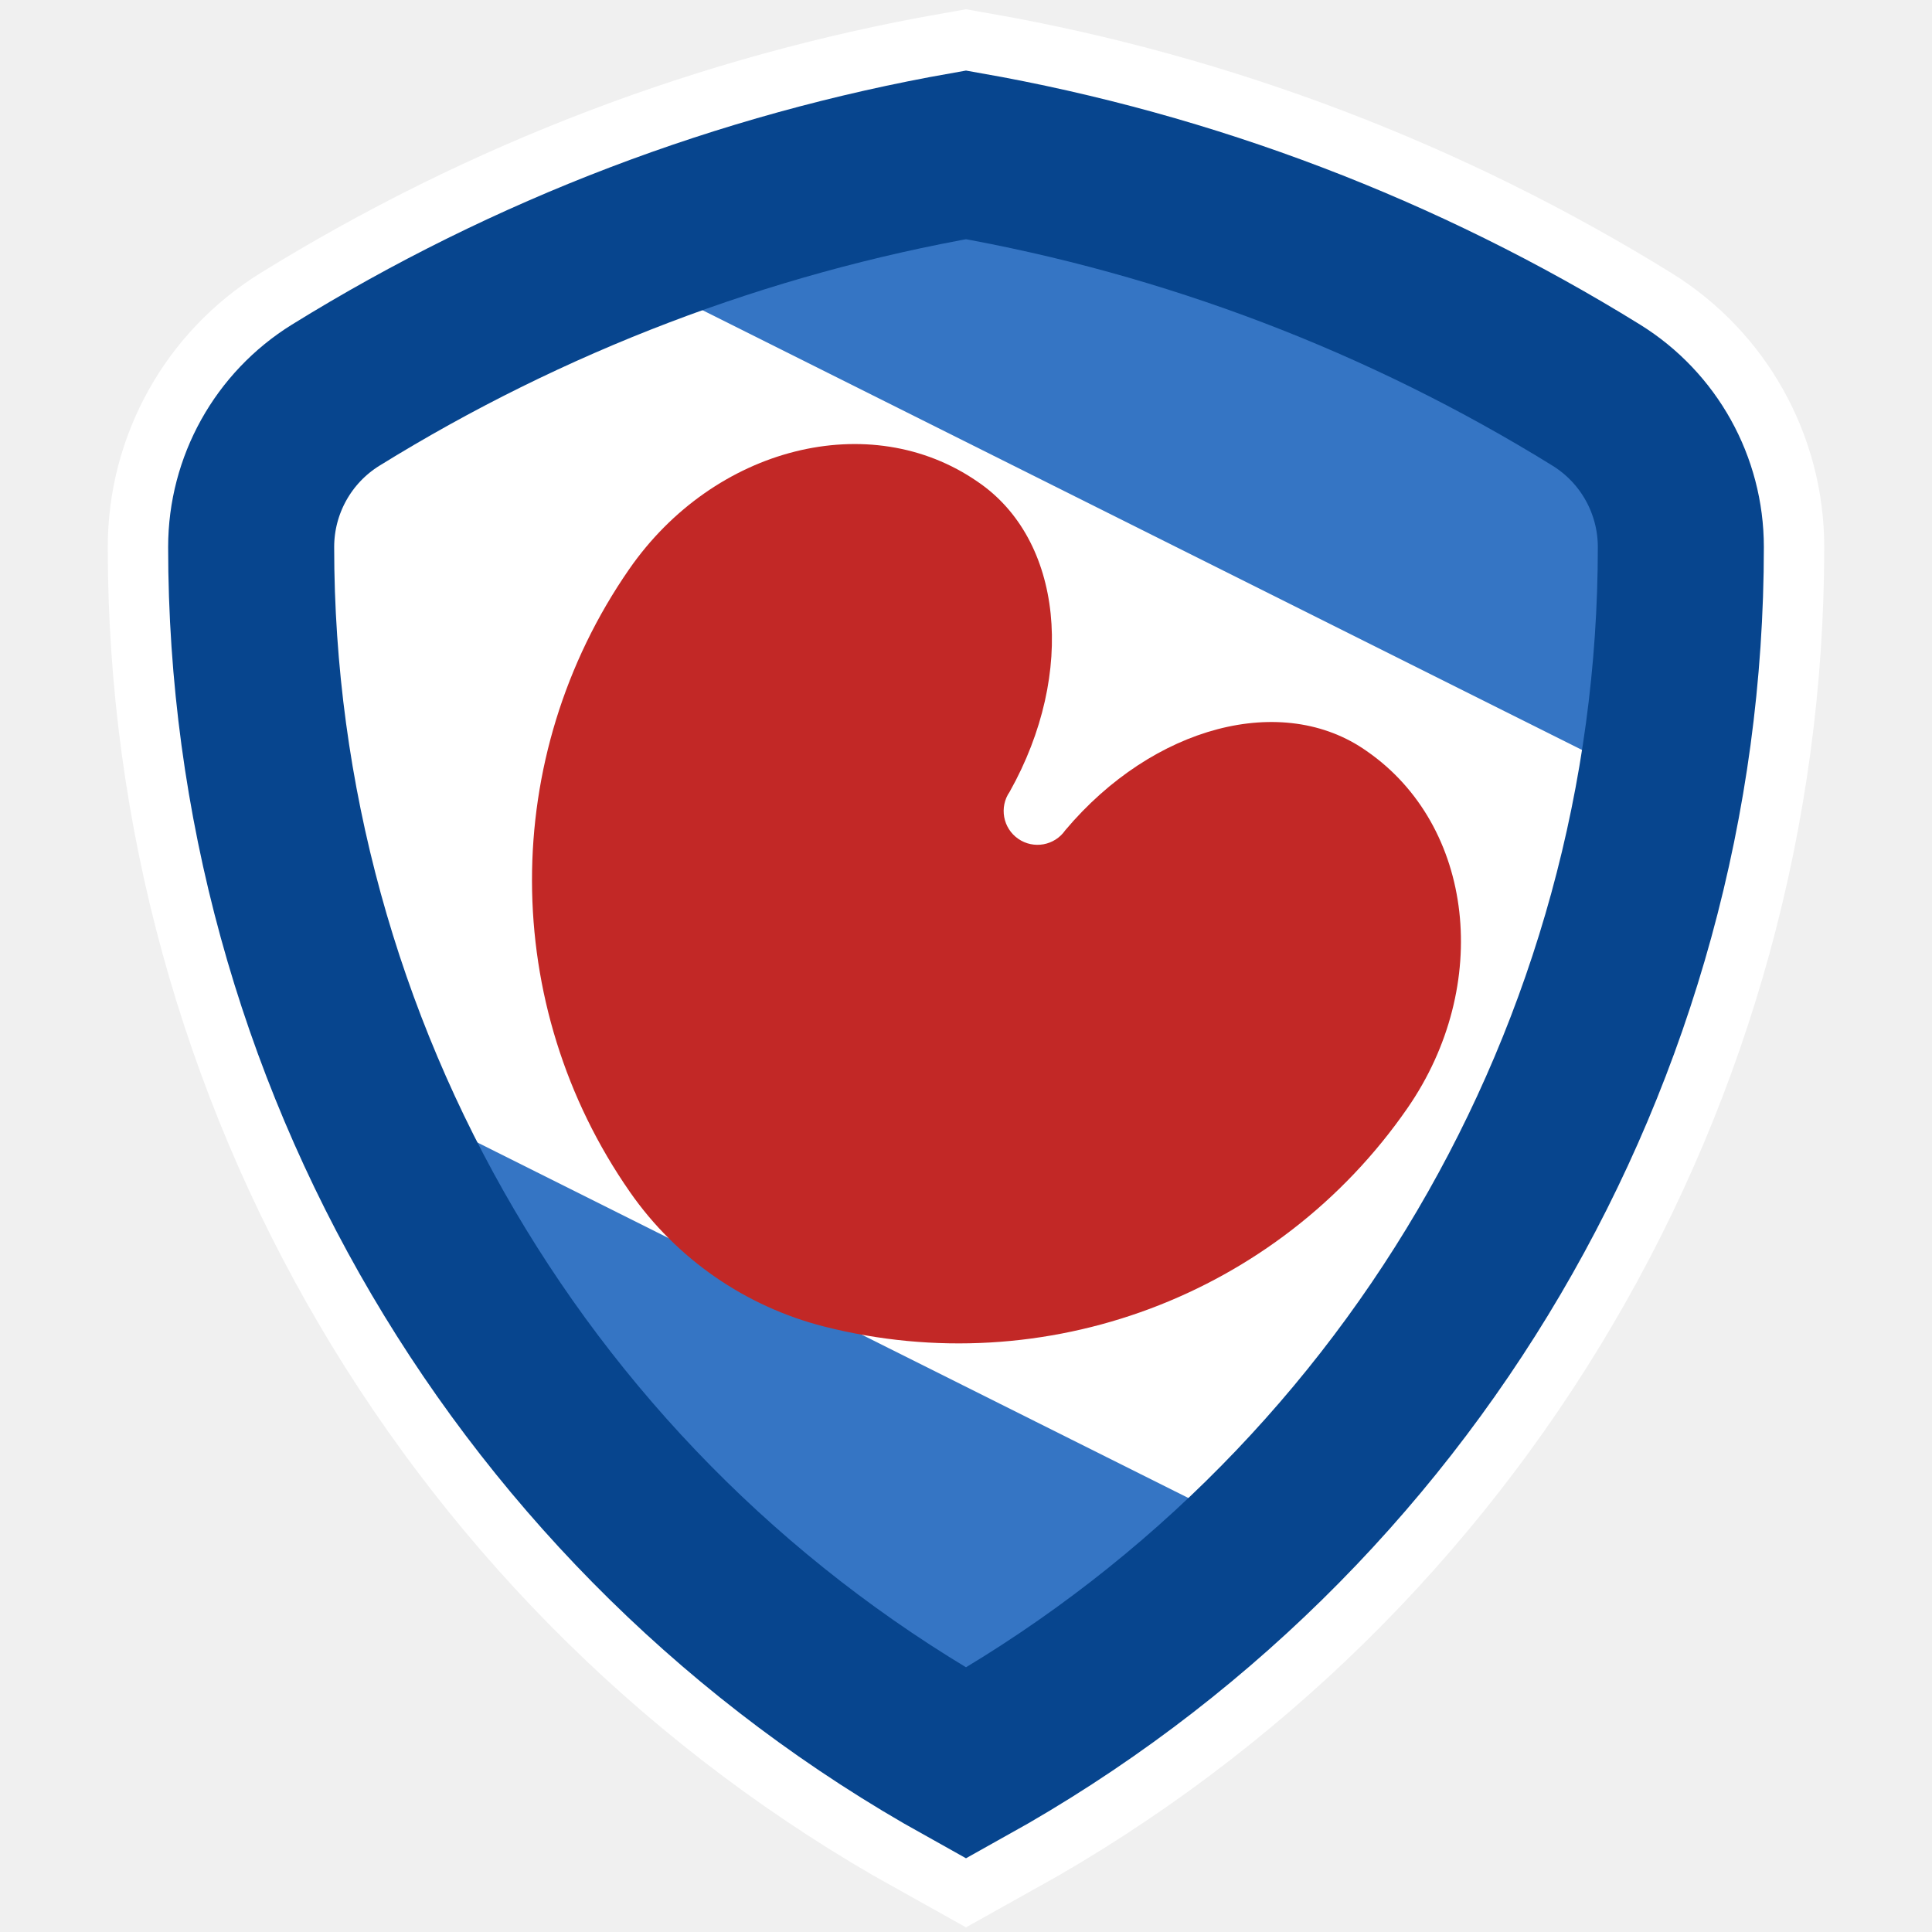
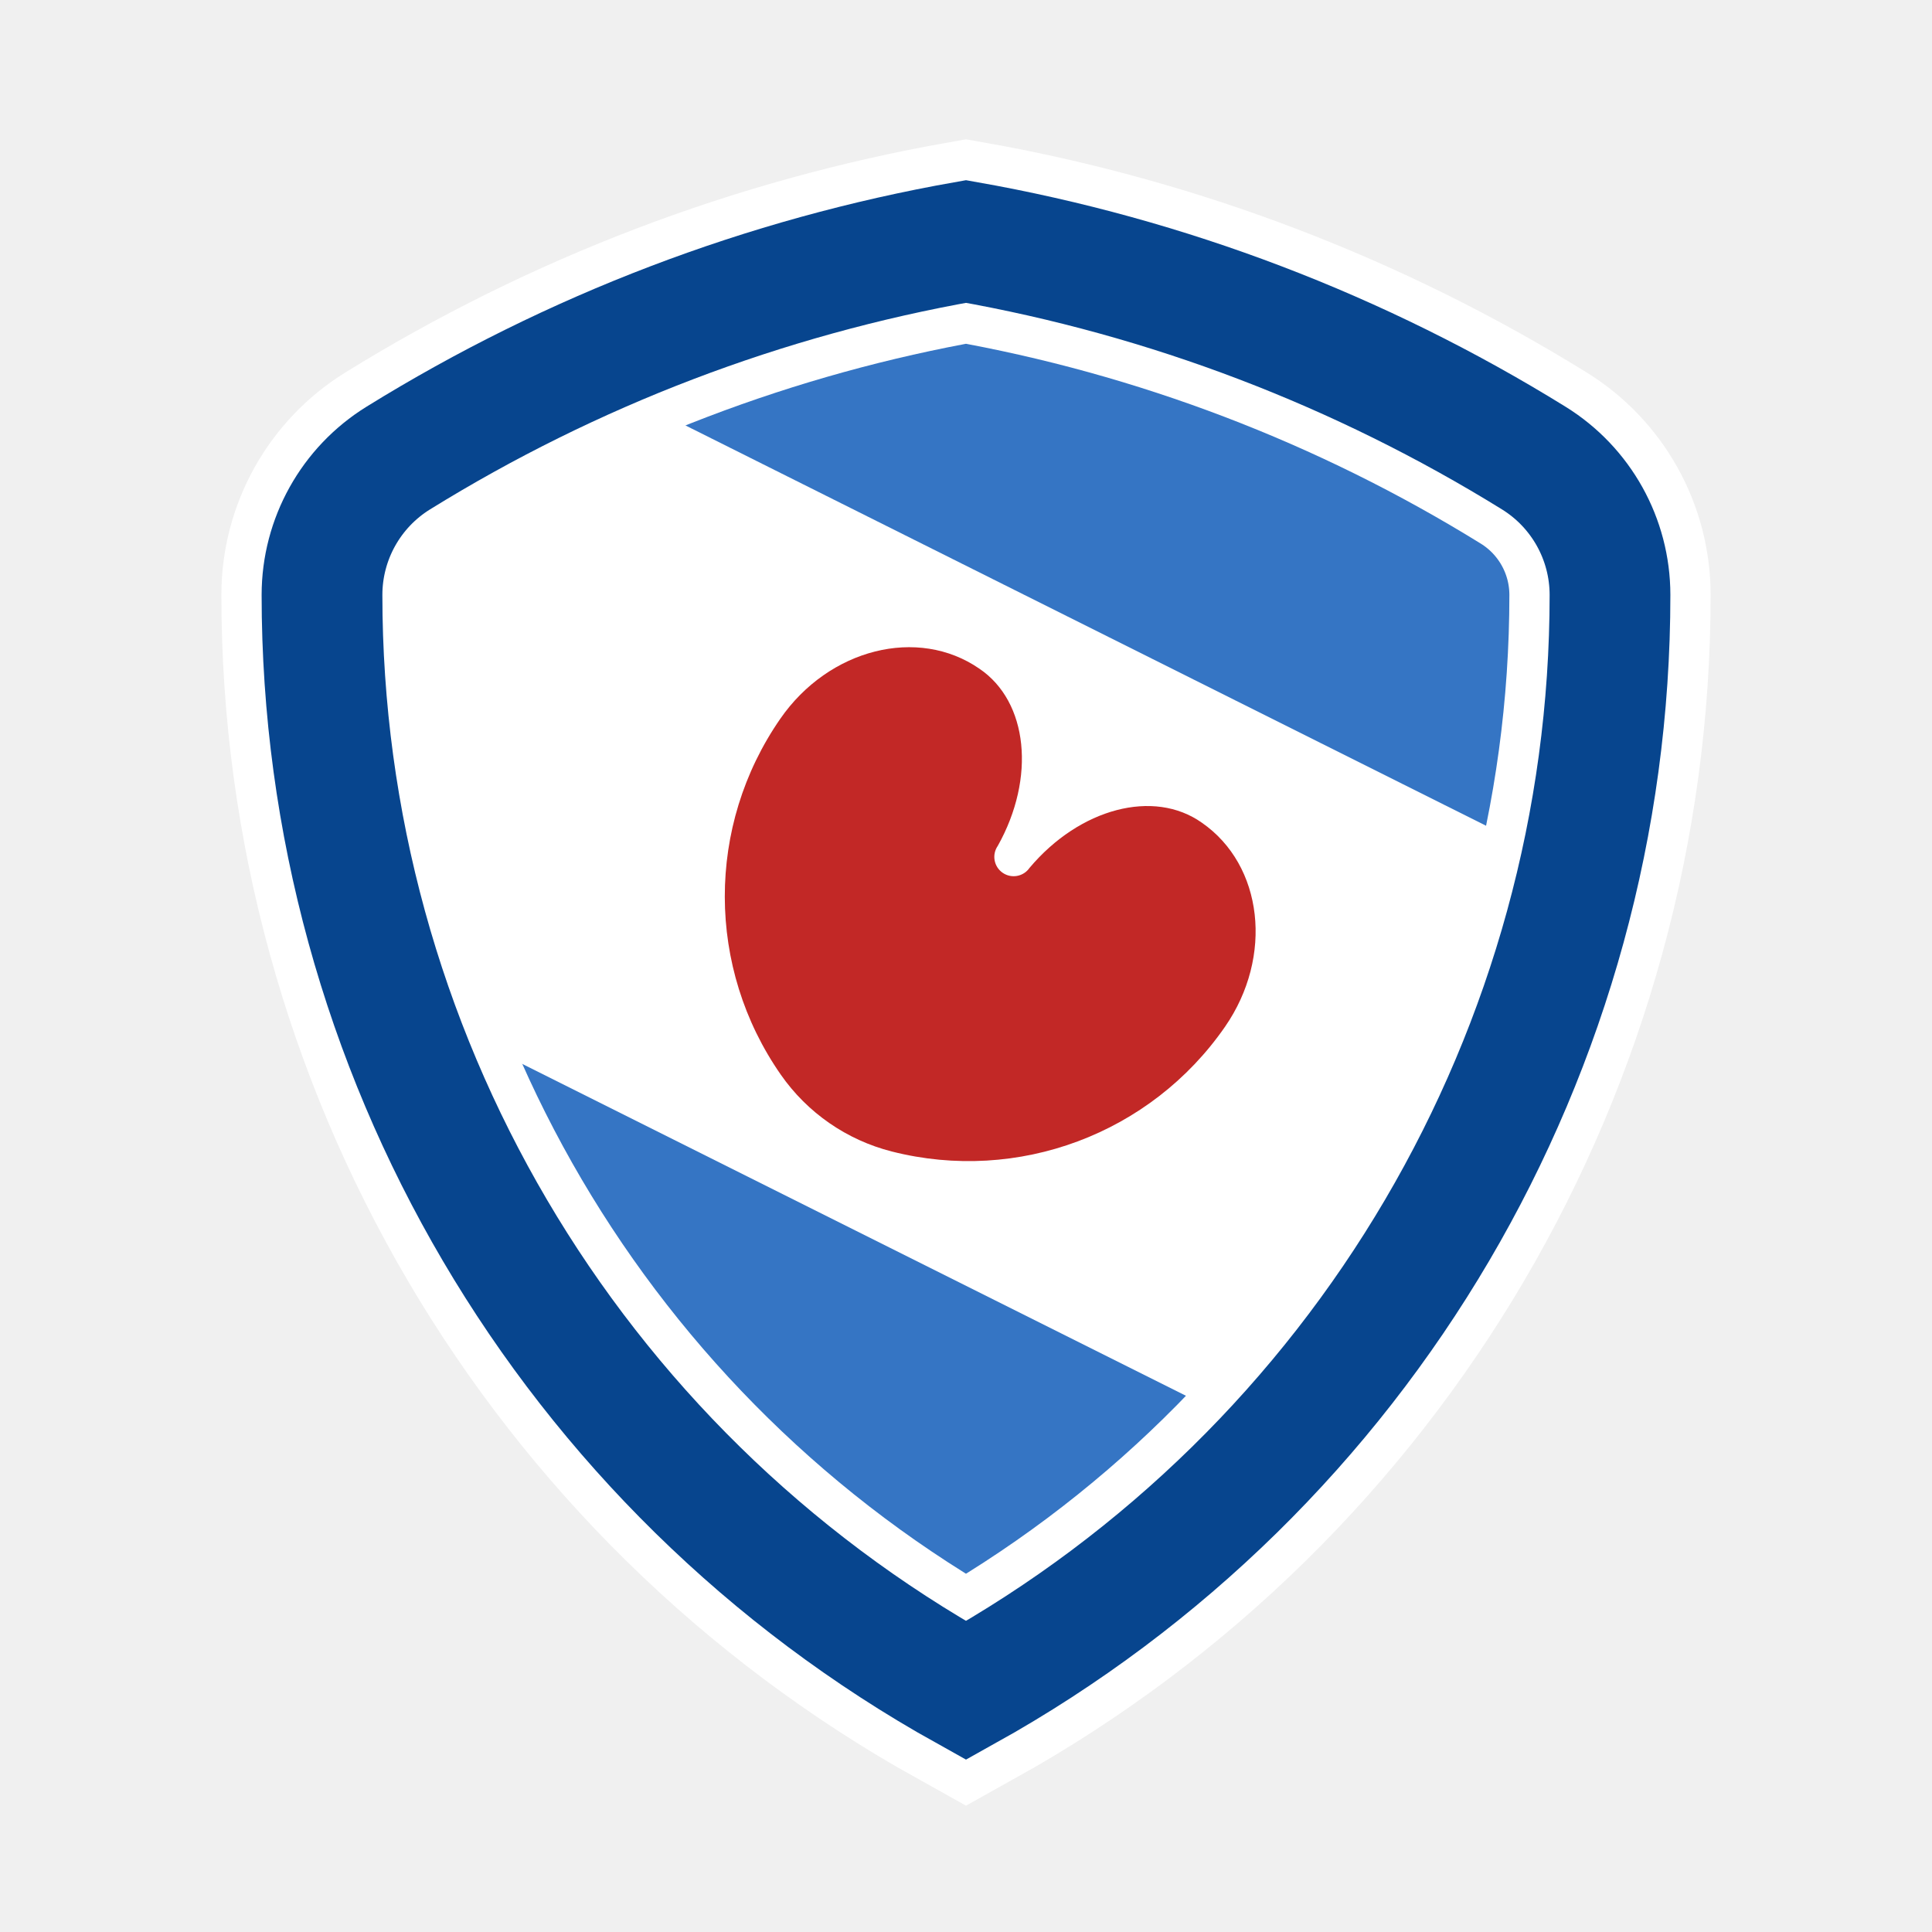
- <svg xmlns="http://www.w3.org/2000/svg" viewBox="0 0 64 64">
+ <svg xmlns="http://www.w3.org/2000/svg" viewBox="0 0 192 192">
  <defs>
-     <path id="hf-icon-shield" d="M32,5.13A59.2,59.2 0 0,0 11.12,13.09A5.92,5.92 0 0,0 8.32,18.12A46.11,46.11 0 0,0 32,58.41A46.11,46.11 0 0,0 55.68,18.12A5.92,5.92 0 0,0 52.88,13.09A59.2,59.2 0 0,0 32,5.13Z" />
-     <clipPath id="hf-icon-field">
-       <use href="#hf-icon-shield" />
+     <path id="hf-logo-shield" d="M96,24A160,160 0 0,0 39.58,45.52A16,16 0 0,0 32,59.12A124.61,124.61 0 0,0 96,168A124.61,124.61 0 0,0 160,59.12A16,16 0 0,0 152.42,45.52A160,160 0 0,0 96,24Z" />
+     <clipPath id="hf-logo-field">
+       <use href="#hf-logo-shield" />
    </clipPath>
  </defs>
-   <use href="#hf-icon-shield" fill="none" stroke="#fff" stroke-width="9.5" />
-   <g clip-path="url(#hf-icon-field)">
-     <rect width="64" height="64" fill="#fff" />
-     <path d="M0,0H64V30.64L0,-1.36Z" fill="#3575c4" />
-     <path d="M0,29.94L64,61.94V64H0Z" fill="#3575c4" />
+   <use href="#hf-logo-shield" fill="none" stroke="#fff" stroke-width="20" />
+   <g clip-path="url(#hf-logo-field)">
+     <rect width="192" height="192" fill="#fff" />
+     <path d="M0,0H192V104.22L0,8.22Z" fill="#3575c4" />
+     <path d="M0,79.78L192,175.78V192H0Z" fill="#3575c4" />
+     <use href="#hf-logo-shield" fill="none" stroke="#fff" stroke-width="20" />
  </g>
-   <use href="#hf-icon-shield" fill="none" stroke="#07458e" stroke-width="5.5" />
-   <path d="M-3.489,11.129A16.143,16.143 0 0,1 -14,-4A7,8 0 0,1 -7,-12A6,8 0 0,1 -1,-5A1,1 0 1,0 1,-5A6,8 0 0,1 7,-12A7,8 0 0,1 14,-4A16.143,16.143 0 0,1 3.489,11.129A10,10 0 0,1 -3.489,11.129Z" fill="#c22826" transform="translate(31.18 31.47) scale(1.12) rotate(34.695)" />
+   <use href="#hf-logo-shield" fill="none" stroke="#07458e" stroke-width="12" />
+   <path d="M-3.489,11.129A16.143,16.143 0 0,1 -14,-4A7,8 0 0,1 -7,-12A6,8 0 0,1 -1,-5A1,1 0 1,0 1,-5A6,8 0 0,1 7,-12A7,8 0 0,1 14,-4A16.143,16.143 0 0,1 3.489,11.129A10,10 0 0,1 -3.489,11.129Z" fill="#c22826" transform="translate(95.27 93.05) scale(1.92) rotate(34.695)" />
</svg>
